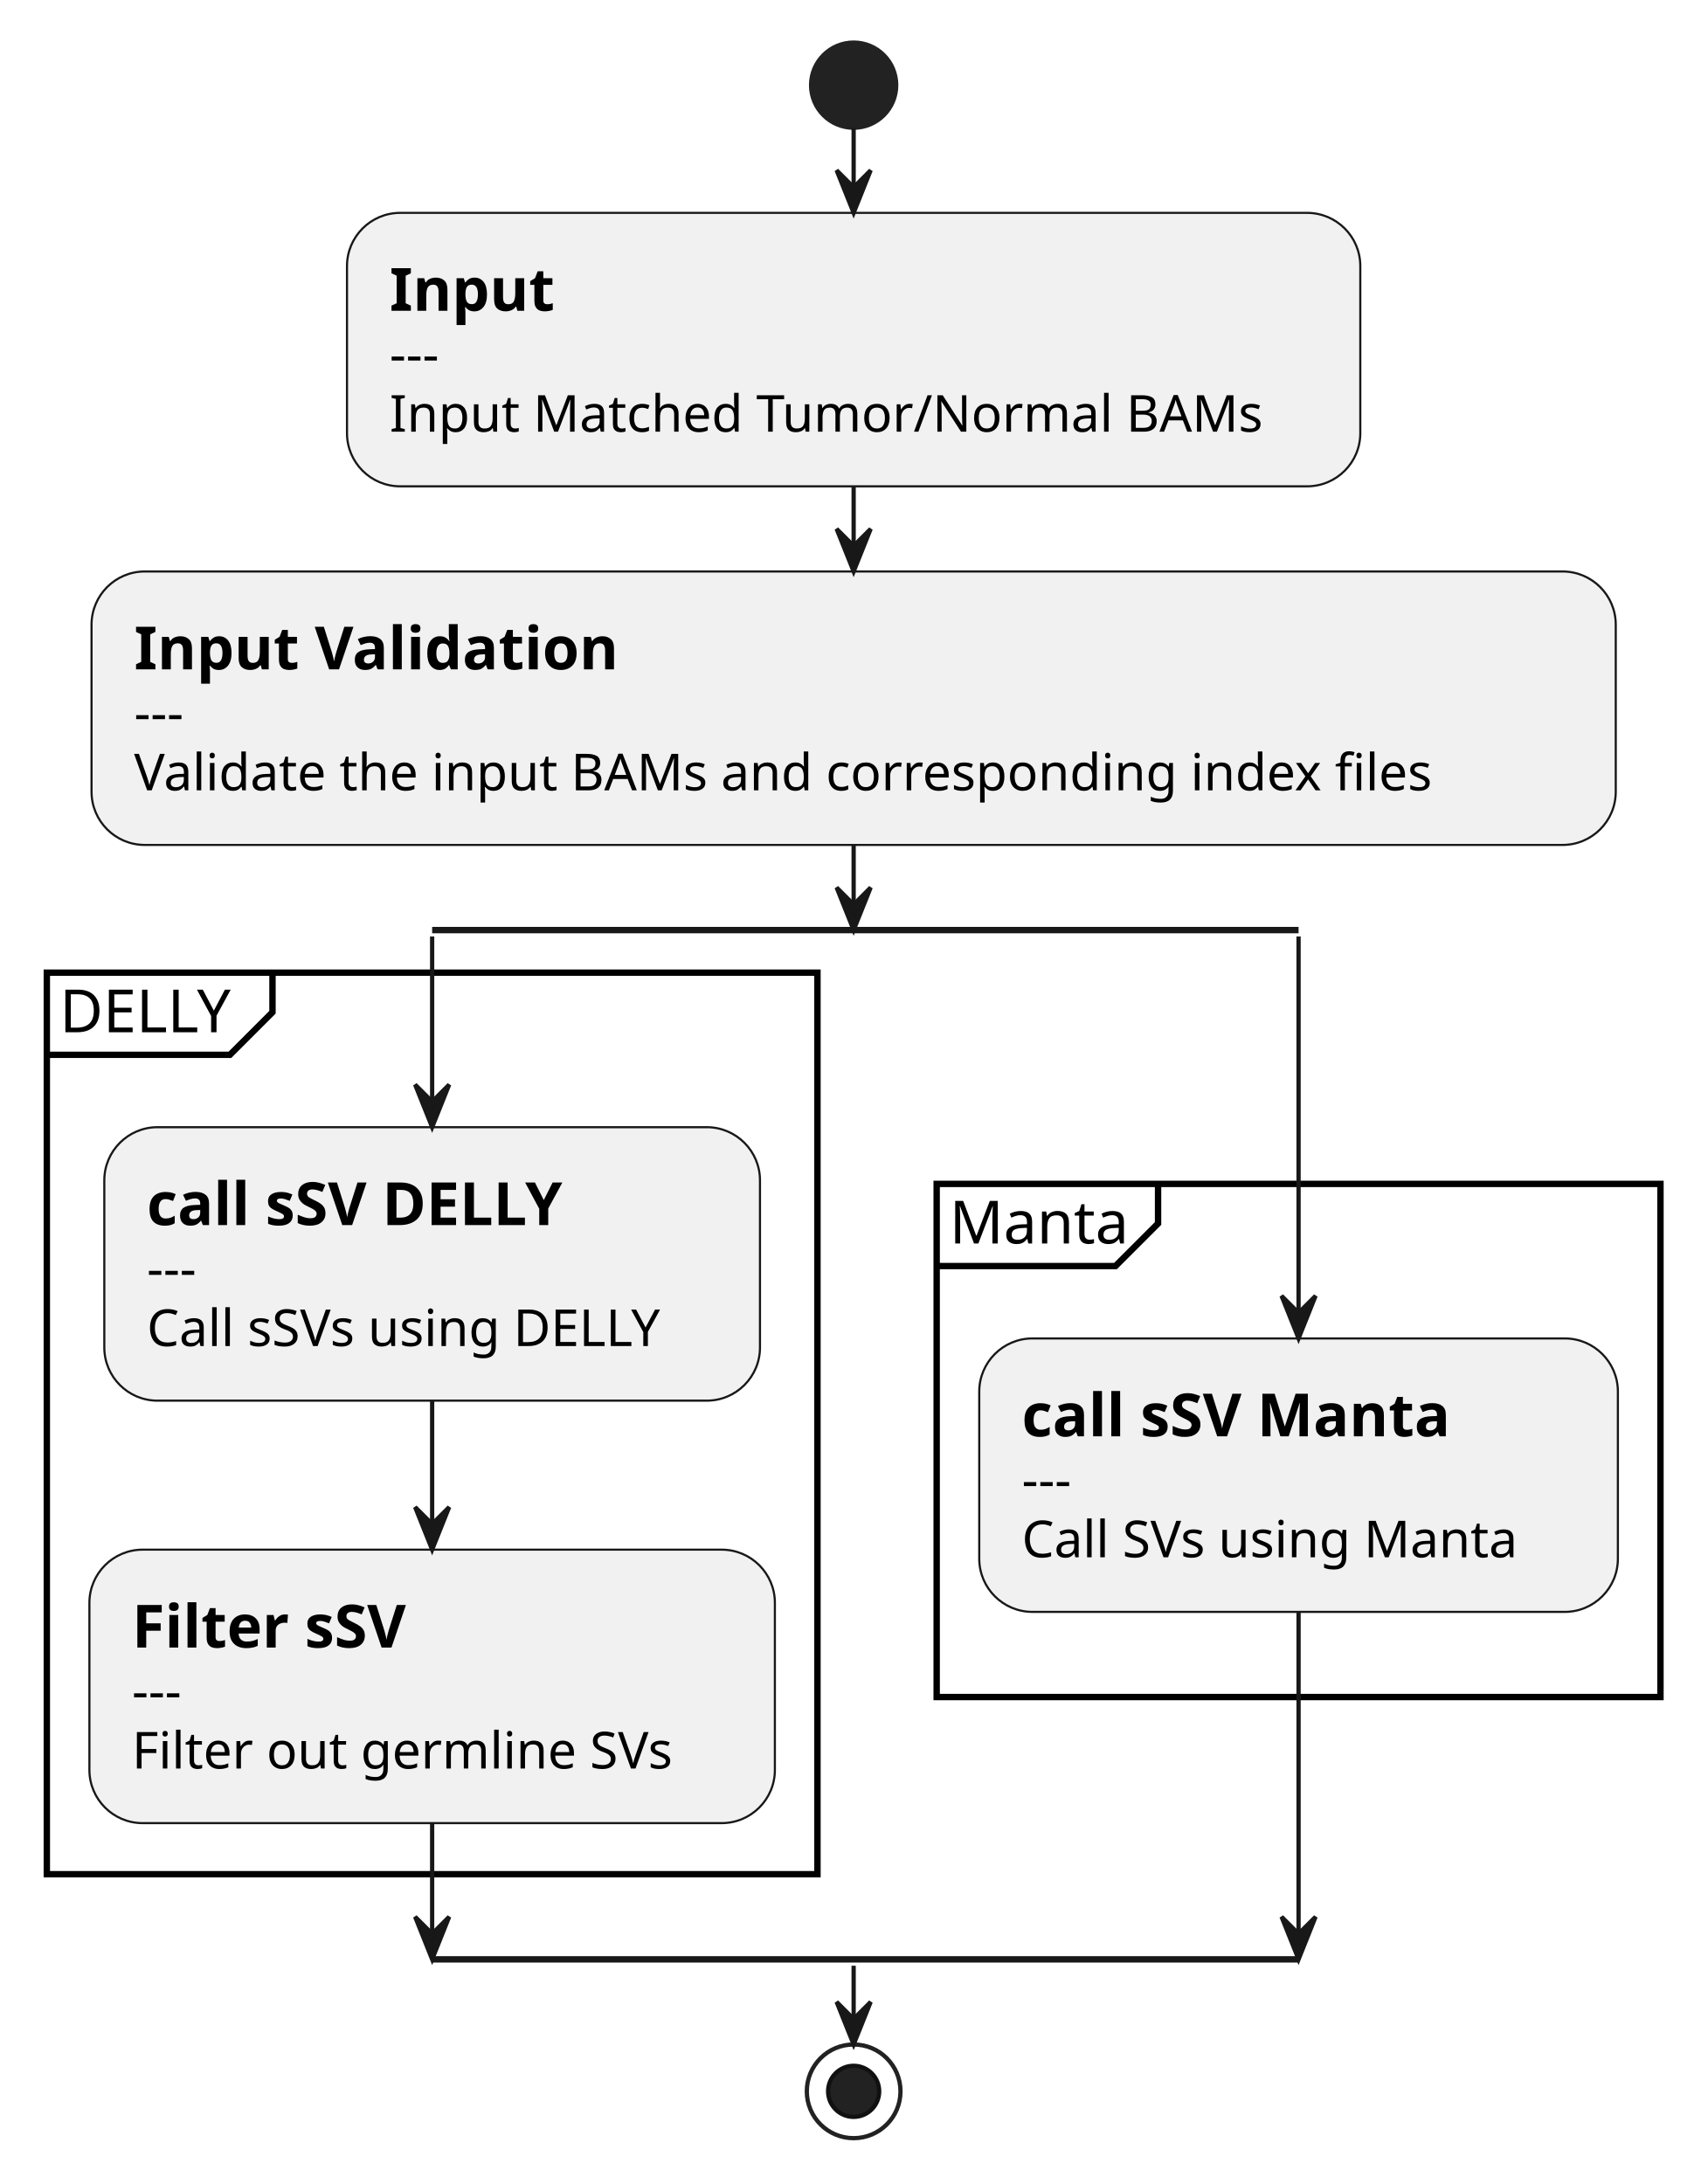
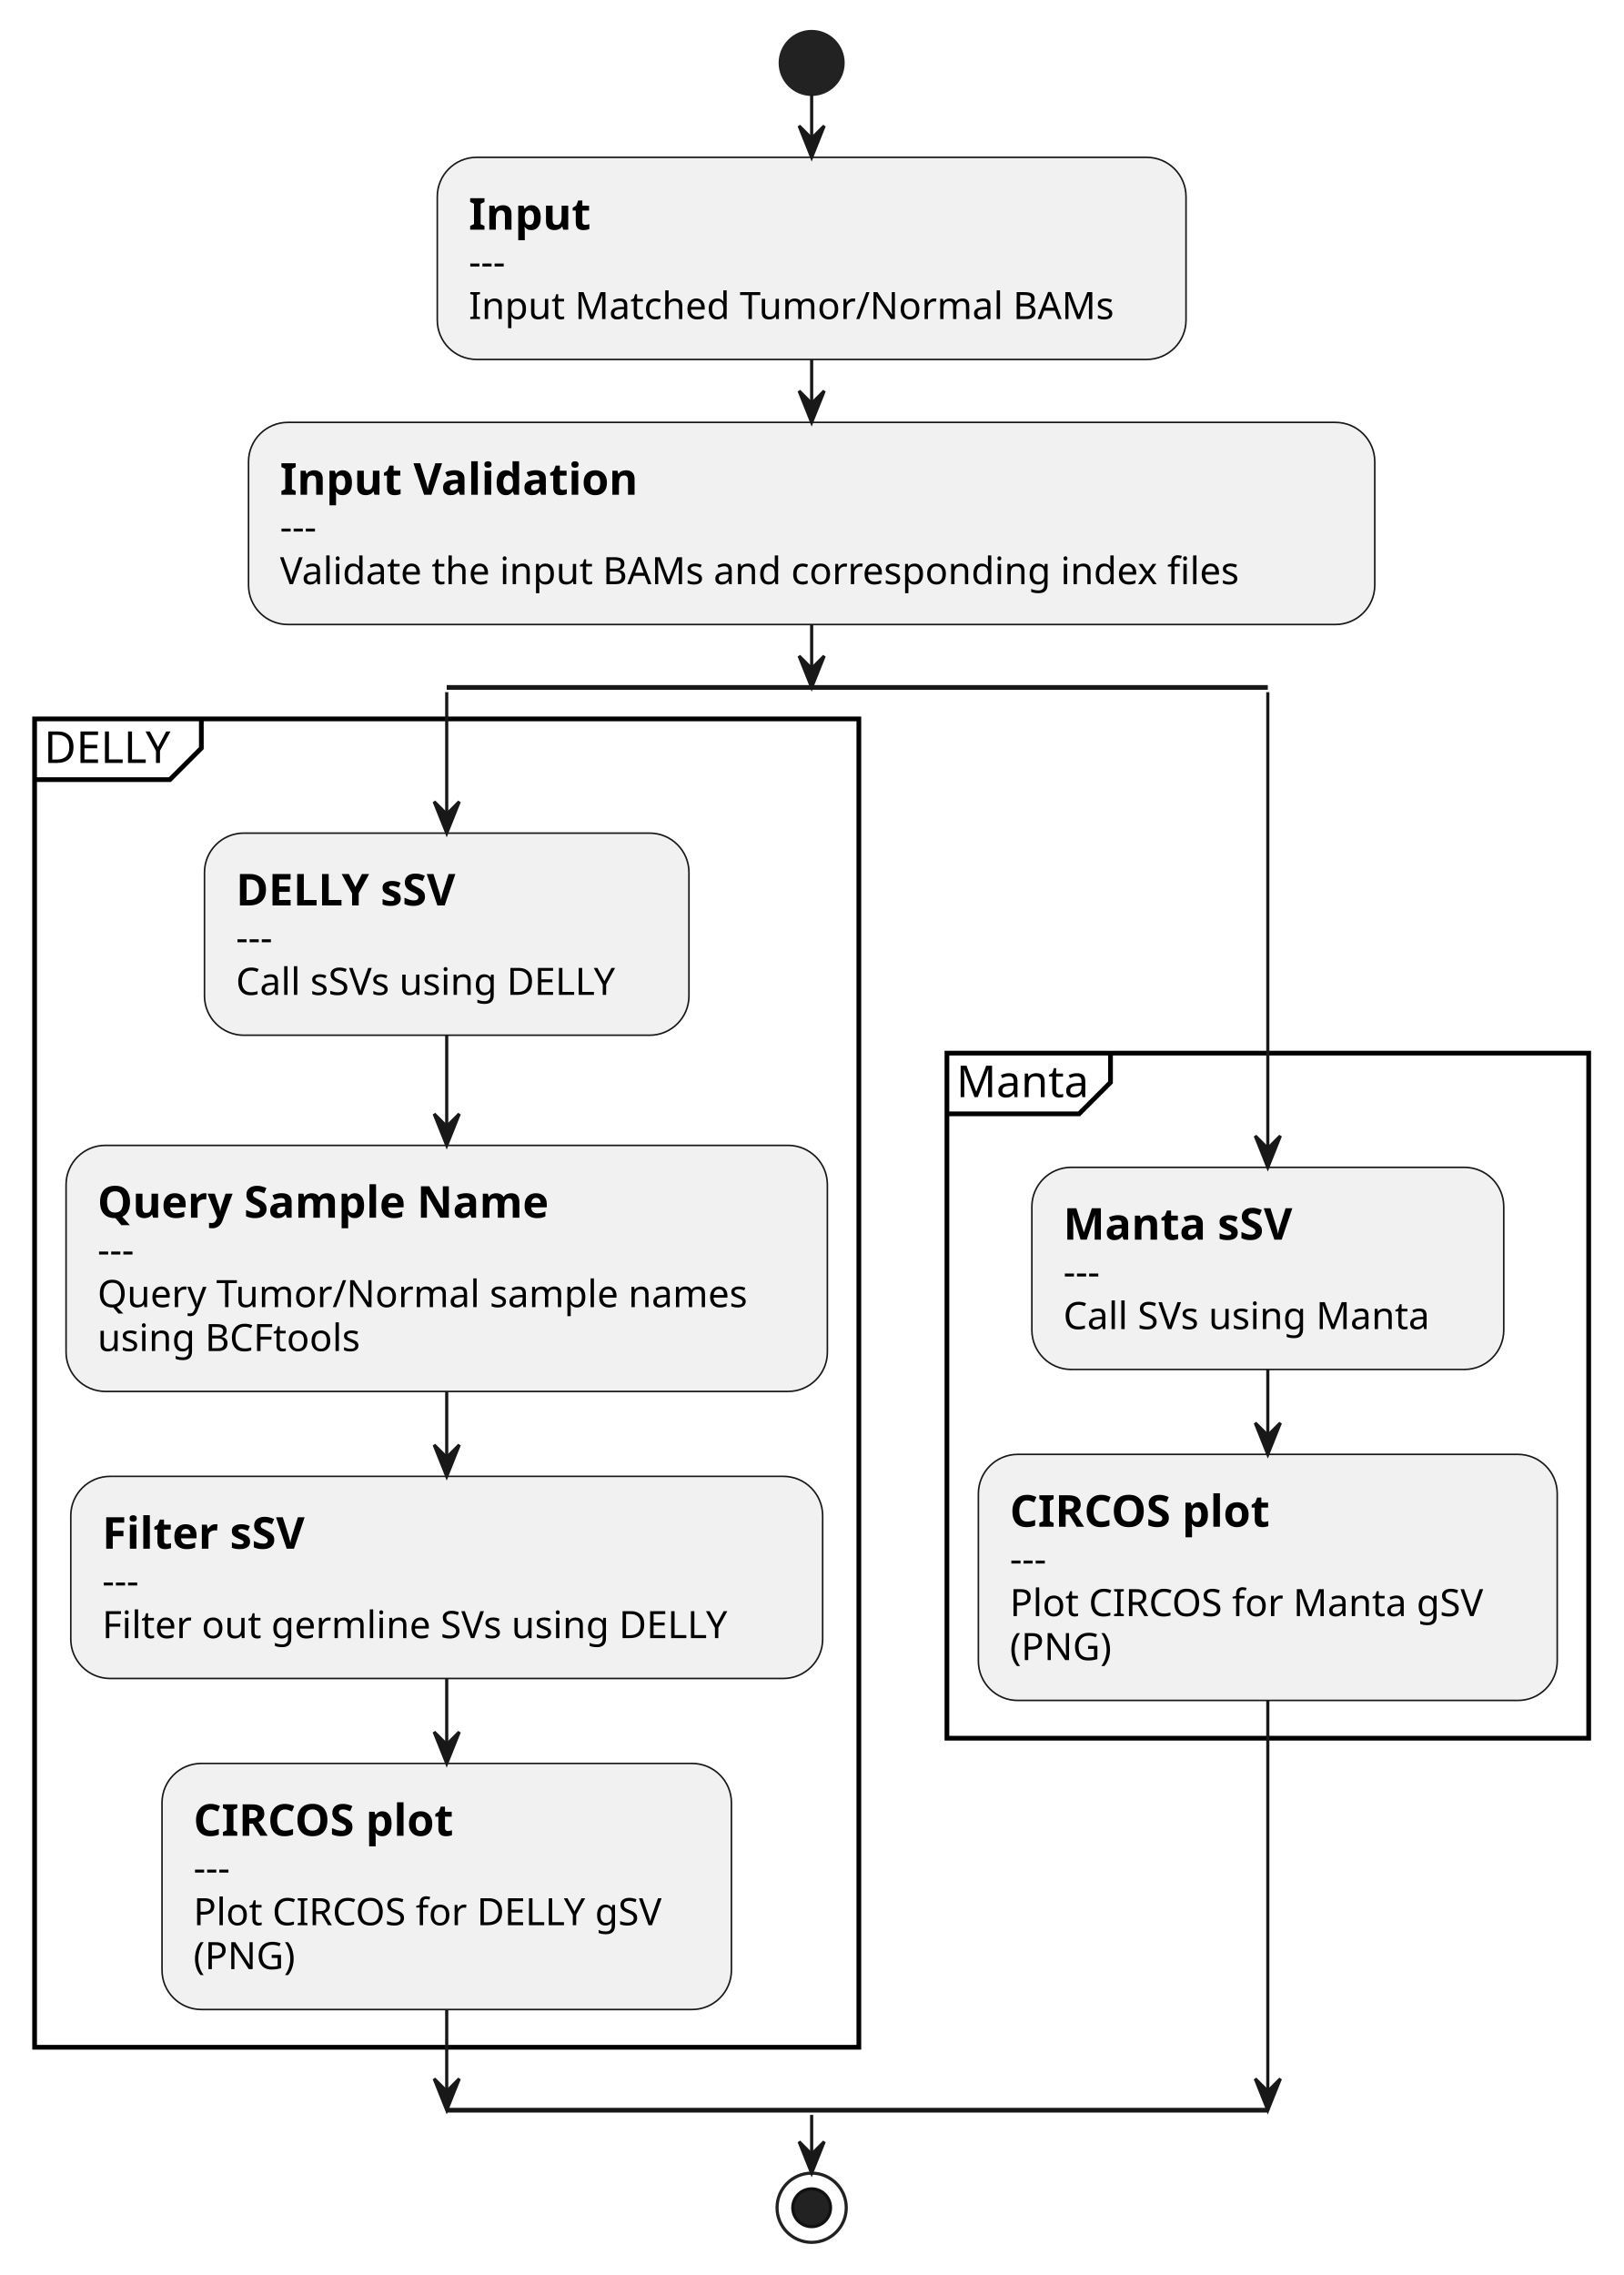
- <svg xmlns="http://www.w3.org/2000/svg" contentStyleType="text/css" height="513px" preserveAspectRatio="none" style="width:401px;height:513px;background:#FFFFFF;" version="1.1" viewBox="0 0 401 513" width="401px" zoomAndPan="magnify">
+ <svg xmlns="http://www.w3.org/2000/svg" contentStyleType="text/css" height="723px" preserveAspectRatio="none" style="width:516px;height:723px;background:#FFFFFF;" version="1.1" viewBox="0 0 516 723" width="516px" zoomAndPan="magnify">
  <defs />
  <g>
-     <ellipse cx="200.5" cy="20" fill="#222222" rx="10" ry="10" style="stroke:#222222;stroke-width:1.0;" />
-     <rect fill="#F1F1F1" height="64.234" rx="12.5" ry="12.5" style="stroke:#181818;stroke-width:0.5;" width="238" x="81.5" y="50" />
-     <text fill="#000000" font-family="sans-serif" font-size="14" font-weight="bold" lengthAdjust="spacing" textLength="40" x="91.5" y="72.995">Input</text>
-     <text fill="#000000" font-family="sans-serif" font-size="12" lengthAdjust="spacing" textLength="12" x="91.5" y="87.436">---</text>
-     <text fill="#000000" font-family="sans-serif" font-size="12" lengthAdjust="spacing" textLength="218" x="91.5" y="101.404">Input Matched Tumor/Normal BAMs</text>
-     <rect fill="#F1F1F1" height="64.234" rx="12.5" ry="12.5" style="stroke:#181818;stroke-width:0.5;" width="358" x="21.5" y="134.234" />
-     <text fill="#000000" font-family="sans-serif" font-size="14" font-weight="bold" lengthAdjust="spacing" textLength="122" x="31.5" y="157.23">Input Validation</text>
-     <text fill="#000000" font-family="sans-serif" font-size="12" lengthAdjust="spacing" textLength="12" x="31.5" y="171.67">---</text>
-     <text fill="#000000" font-family="sans-serif" font-size="12" lengthAdjust="spacing" textLength="338" x="31.5" y="185.639">Validate the input BAMs and corresponding index files</text>
-     <line style="stroke:#181818;stroke-width:1.5;" x1="101.5" x2="305" y1="218.469" y2="218.469" />
-     <rect fill="none" height="211.766" style="stroke:#000000;stroke-width:1.5;" width="181" x="11" y="228.469" />
+     <ellipse cx="258" cy="20" fill="#222222" rx="10" ry="10" style="stroke:#222222;stroke-width:1.0;" />
+     <rect fill="#F1F1F1" height="64.234" rx="12.5" ry="12.5" style="stroke:#181818;stroke-width:0.5;" width="238" x="139" y="50" />
+     <text fill="#000000" font-family="sans-serif" font-size="14" font-weight="bold" lengthAdjust="spacing" textLength="40" x="149" y="72.995">Input</text>
+     <text fill="#000000" font-family="sans-serif" font-size="12" lengthAdjust="spacing" textLength="12" x="149" y="87.436">---</text>
+     <text fill="#000000" font-family="sans-serif" font-size="12" lengthAdjust="spacing" textLength="218" x="149" y="101.404">Input Matched Tumor/Normal BAMs</text>
+     <rect fill="#F1F1F1" height="64.234" rx="12.5" ry="12.5" style="stroke:#181818;stroke-width:0.5;" width="358" x="79" y="134.234" />
+     <text fill="#000000" font-family="sans-serif" font-size="14" font-weight="bold" lengthAdjust="spacing" textLength="122" x="89" y="157.23">Input Validation</text>
+     <text fill="#000000" font-family="sans-serif" font-size="12" lengthAdjust="spacing" textLength="12" x="89" y="171.67">---</text>
+     <text fill="#000000" font-family="sans-serif" font-size="12" lengthAdjust="spacing" textLength="338" x="89" y="185.639">Validate the input BAMs and corresponding index files</text>
+     <line style="stroke:#181818;stroke-width:1.5;" x1="142" x2="403" y1="218.469" y2="218.469" />
+     <rect fill="none" height="422.156" style="stroke:#000000;stroke-width:1.5;" width="262" x="11" y="228.469" />
    <path d="M64,228.469 L64,237.766 L54,247.766 L11,247.766 " fill="none" style="stroke:#000000;stroke-width:1.5;" />
    <text fill="#000000" font-family="sans-serif" font-size="14" lengthAdjust="spacing" textLength="43" x="14" y="242.464">DELLY</text>
-     <rect fill="#F1F1F1" height="64.234" rx="12.5" ry="12.5" style="stroke:#181818;stroke-width:0.5;" width="154" x="24.5" y="264.766" />
-     <text fill="#000000" font-family="sans-serif" font-size="14" font-weight="bold" lengthAdjust="spacing" textLength="114" x="34.5" y="287.761">call sSV DELLY</text>
-     <text fill="#000000" font-family="sans-serif" font-size="12" lengthAdjust="spacing" textLength="12" x="34.5" y="302.201">---</text>
-     <text fill="#000000" font-family="sans-serif" font-size="12" lengthAdjust="spacing" textLength="134" x="34.5" y="316.17">Call sSVs using DELLY</text>
-     <rect fill="#F1F1F1" height="64.234" rx="12.5" ry="12.5" style="stroke:#181818;stroke-width:0.5;" width="161" x="21" y="364" />
-     <text fill="#000000" font-family="sans-serif" font-size="14" font-weight="bold" lengthAdjust="spacing" textLength="75" x="31" y="386.995">Filter sSV</text>
+     <rect fill="#F1F1F1" height="64.234" rx="12.5" ry="12.5" style="stroke:#181818;stroke-width:0.5;" width="154" x="65" y="264.766" />
+     <text fill="#000000" font-family="sans-serif" font-size="14" font-weight="bold" lengthAdjust="spacing" textLength="83" x="75" y="287.761">DELLY sSV</text>
+     <text fill="#000000" font-family="sans-serif" font-size="12" lengthAdjust="spacing" textLength="12" x="75" y="302.201">---</text>
+     <text fill="#000000" font-family="sans-serif" font-size="12" lengthAdjust="spacing" textLength="134" x="75" y="316.17">Call sSVs using DELLY</text>
+     <rect fill="#F1F1F1" height="78.203" rx="12.5" ry="12.5" style="stroke:#181818;stroke-width:0.5;" width="242" x="21" y="364" />
+     <text fill="#000000" font-family="sans-serif" font-size="14" font-weight="bold" lengthAdjust="spacing" textLength="159" x="31" y="386.995">Query Sample Name</text>
    <text fill="#000000" font-family="sans-serif" font-size="12" lengthAdjust="spacing" textLength="12" x="31" y="401.435">---</text>
-     <text fill="#000000" font-family="sans-serif" font-size="12" lengthAdjust="spacing" textLength="141" x="31" y="415.404">Filter out germline SVs</text>
-     <rect fill="none" height="120.531" style="stroke:#000000;stroke-width:1.5;" width="170" x="220" y="278.086" />
-     <path d="M272,278.086 L272,287.383 L262,297.383 L220,297.383 " fill="none" style="stroke:#000000;stroke-width:1.5;" />
-     <text fill="#000000" font-family="sans-serif" font-size="14" lengthAdjust="spacing" textLength="42" x="223" y="292.081">Manta</text>
-     <rect fill="#F1F1F1" height="64.234" rx="12.5" ry="12.5" style="stroke:#181818;stroke-width:0.5;" width="150" x="230" y="314.383" />
-     <text fill="#000000" font-family="sans-serif" font-size="14" font-weight="bold" lengthAdjust="spacing" textLength="113" x="240" y="337.378">call sSV Manta</text>
-     <text fill="#000000" font-family="sans-serif" font-size="12" lengthAdjust="spacing" textLength="12" x="240" y="351.818">---</text>
-     <text fill="#000000" font-family="sans-serif" font-size="12" lengthAdjust="spacing" textLength="130" x="240" y="365.787">Call SVs using Manta</text>
-     <line style="stroke:#181818;stroke-width:1.5;" x1="101.5" x2="305" y1="460.234" y2="460.234" />
-     <ellipse cx="200.5" cy="491.234" rx="11" ry="11" style="stroke:#222222;stroke-width:1.0;fill:none;" />
-     <ellipse cx="200.5" cy="491.234" fill="#222222" rx="6" ry="6" style="stroke:#111111;stroke-width:1.0;" />
-     <line style="stroke:#181818;stroke-width:1.0;" x1="200.5" x2="200.5" y1="30" y2="50" />
-     <polygon fill="#181818" points="196.5,40,200.5,50,204.5,40,200.5,44" style="stroke:#181818;stroke-width:1.0;" />
-     <line style="stroke:#181818;stroke-width:1.0;" x1="200.5" x2="200.5" y1="114.234" y2="134.234" />
-     <polygon fill="#181818" points="196.5,124.234,200.5,134.234,204.5,124.234,200.5,128.234" style="stroke:#181818;stroke-width:1.0;" />
-     <line style="stroke:#181818;stroke-width:1.0;" x1="101.5" x2="101.5" y1="329" y2="364" />
-     <polygon fill="#181818" points="97.5,354,101.5,364,105.5,354,101.5,358" style="stroke:#181818;stroke-width:1.0;" />
-     <line style="stroke:#181818;stroke-width:1.0;" x1="101.5" x2="101.5" y1="219.969" y2="264.766" />
-     <polygon fill="#181818" points="97.5,254.766,101.5,264.766,105.5,254.766,101.5,258.766" style="stroke:#181818;stroke-width:1.0;" />
-     <line style="stroke:#181818;stroke-width:1.0;" x1="305" x2="305" y1="219.969" y2="314.383" />
-     <polygon fill="#181818" points="301,304.383,305,314.383,309,304.383,305,308.383" style="stroke:#181818;stroke-width:1.0;" />
-     <line style="stroke:#181818;stroke-width:1.0;" x1="101.5" x2="101.5" y1="428.234" y2="460.234" />
-     <polygon fill="#181818" points="97.5,450.234,101.5,460.234,105.5,450.234,101.5,454.234" style="stroke:#181818;stroke-width:1.0;" />
-     <line style="stroke:#181818;stroke-width:1.0;" x1="305" x2="305" y1="378.617" y2="460.234" />
-     <polygon fill="#181818" points="301,450.234,305,460.234,309,450.234,305,454.234" style="stroke:#181818;stroke-width:1.0;" />
-     <line style="stroke:#181818;stroke-width:1.0;" x1="200.5" x2="200.5" y1="198.469" y2="218.469" />
-     <polygon fill="#181818" points="196.5,208.469,200.5,218.469,204.5,208.469,200.5,212.469" style="stroke:#181818;stroke-width:1.0;" />
-     <line style="stroke:#181818;stroke-width:1.0;" x1="200.5" x2="200.5" y1="461.734" y2="480.234" />
-     <polygon fill="#181818" points="196.5,470.234,200.5,480.234,204.5,470.234,200.5,474.234" style="stroke:#181818;stroke-width:1.0;" />
+     <text fill="#000000" font-family="sans-serif" font-size="12" lengthAdjust="spacing" textLength="222" x="31" y="415.404">Query Tumor/Normal sample names</text>
+     <text fill="#000000" font-family="sans-serif" font-size="12" lengthAdjust="spacing" textLength="92" x="31" y="429.373">using BCFtools</text>
+     <rect fill="#F1F1F1" height="64.234" rx="12.5" ry="12.5" style="stroke:#181818;stroke-width:0.5;" width="239" x="22.5" y="469.188" />
+     <text fill="#000000" font-family="sans-serif" font-size="14" font-weight="bold" lengthAdjust="spacing" textLength="75" x="32.5" y="492.183">Filter sSV</text>
+     <text fill="#000000" font-family="sans-serif" font-size="12" lengthAdjust="spacing" textLength="12" x="32.5" y="506.623">---</text>
+     <text fill="#000000" font-family="sans-serif" font-size="12" lengthAdjust="spacing" textLength="219" x="32.5" y="520.592">Filter out germline SVs using DELLY</text>
+     <rect fill="#F1F1F1" height="78.203" rx="12.5" ry="12.5" style="stroke:#181818;stroke-width:0.5;" width="181" x="51.5" y="560.422" />
+     <text fill="#000000" font-family="sans-serif" font-size="14" font-weight="bold" lengthAdjust="spacing" textLength="93" x="61.5" y="583.417">CIRCOS plot</text>
+     <text fill="#000000" font-family="sans-serif" font-size="12" lengthAdjust="spacing" textLength="12" x="61.5" y="597.857">---</text>
+     <text fill="#000000" font-family="sans-serif" font-size="12" lengthAdjust="spacing" textLength="161" x="61.5" y="611.826">Plot CIRCOS for DELLY gSV</text>
+     <text fill="#000000" font-family="sans-serif" font-size="12" lengthAdjust="spacing" textLength="36" x="61.5" y="625.795">(PNG)</text>
+     <rect fill="none" height="217.719" style="stroke:#000000;stroke-width:1.5;" width="204" x="301" y="334.688" />
+     <path d="M353,334.688 L353,343.984 L343,353.984 L301,353.984 " fill="none" style="stroke:#000000;stroke-width:1.5;" />
+     <text fill="#000000" font-family="sans-serif" font-size="14" lengthAdjust="spacing" textLength="42" x="304" y="348.683">Manta</text>
+     <rect fill="#F1F1F1" height="64.234" rx="12.5" ry="12.5" style="stroke:#181818;stroke-width:0.5;" width="150" x="328" y="370.984" />
+     <text fill="#000000" font-family="sans-serif" font-size="14" font-weight="bold" lengthAdjust="spacing" textLength="82" x="338" y="393.979">Manta sSV</text>
+     <text fill="#000000" font-family="sans-serif" font-size="12" lengthAdjust="spacing" textLength="12" x="338" y="408.42">---</text>
+     <text fill="#000000" font-family="sans-serif" font-size="12" lengthAdjust="spacing" textLength="130" x="338" y="422.389">Call SVs using Manta</text>
+     <rect fill="#F1F1F1" height="78.203" rx="12.5" ry="12.5" style="stroke:#181818;stroke-width:0.5;" width="184" x="311" y="462.203" />
+     <text fill="#000000" font-family="sans-serif" font-size="14" font-weight="bold" lengthAdjust="spacing" textLength="93" x="321" y="485.198">CIRCOS plot</text>
+     <text fill="#000000" font-family="sans-serif" font-size="12" lengthAdjust="spacing" textLength="12" x="321" y="499.639">---</text>
+     <text fill="#000000" font-family="sans-serif" font-size="12" lengthAdjust="spacing" textLength="164" x="321" y="513.607">Plot CIRCOS for Manta gSV</text>
+     <text fill="#000000" font-family="sans-serif" font-size="12" lengthAdjust="spacing" textLength="36" x="321" y="527.576">(PNG)</text>
+     <line style="stroke:#181818;stroke-width:1.5;" x1="142" x2="403" y1="670.625" y2="670.625" />
+     <ellipse cx="258" cy="701.625" rx="11" ry="11" style="stroke:#222222;stroke-width:1.0;fill:none;" />
+     <ellipse cx="258" cy="701.625" fill="#222222" rx="6" ry="6" style="stroke:#111111;stroke-width:1.0;" />
+     <line style="stroke:#181818;stroke-width:1.0;" x1="258" x2="258" y1="30" y2="50" />
+     <polygon fill="#181818" points="254,40,258,50,262,40,258,44" style="stroke:#181818;stroke-width:1.0;" />
+     <line style="stroke:#181818;stroke-width:1.0;" x1="258" x2="258" y1="114.234" y2="134.234" />
+     <polygon fill="#181818" points="254,124.234,258,134.234,262,124.234,258,128.234" style="stroke:#181818;stroke-width:1.0;" />
+     <line style="stroke:#181818;stroke-width:1.0;" x1="142" x2="142" y1="329" y2="364" />
+     <polygon fill="#181818" points="138,354,142,364,146,354,142,358" style="stroke:#181818;stroke-width:1.0;" />
+     <line style="stroke:#181818;stroke-width:1.0;" x1="142" x2="142" y1="442.203" y2="469.188" />
+     <polygon fill="#181818" points="138,459.188,142,469.188,146,459.188,142,463.188" style="stroke:#181818;stroke-width:1.0;" />
+     <line style="stroke:#181818;stroke-width:1.0;" x1="142" x2="142" y1="533.422" y2="560.422" />
+     <polygon fill="#181818" points="138,550.422,142,560.422,146,550.422,142,554.422" style="stroke:#181818;stroke-width:1.0;" />
+     <line style="stroke:#181818;stroke-width:1.0;" x1="403" x2="403" y1="435.219" y2="462.203" />
+     <polygon fill="#181818" points="399,452.203,403,462.203,407,452.203,403,456.203" style="stroke:#181818;stroke-width:1.0;" />
+     <line style="stroke:#181818;stroke-width:1.0;" x1="142" x2="142" y1="219.969" y2="264.766" />
+     <polygon fill="#181818" points="138,254.766,142,264.766,146,254.766,142,258.766" style="stroke:#181818;stroke-width:1.0;" />
+     <line style="stroke:#181818;stroke-width:1.0;" x1="403" x2="403" y1="219.969" y2="370.984" />
+     <polygon fill="#181818" points="399,360.984,403,370.984,407,360.984,403,364.984" style="stroke:#181818;stroke-width:1.0;" />
+     <line style="stroke:#181818;stroke-width:1.0;" x1="142" x2="142" y1="638.625" y2="670.625" />
+     <polygon fill="#181818" points="138,660.625,142,670.625,146,660.625,142,664.625" style="stroke:#181818;stroke-width:1.0;" />
+     <line style="stroke:#181818;stroke-width:1.0;" x1="403" x2="403" y1="540.406" y2="670.625" />
+     <polygon fill="#181818" points="399,660.625,403,670.625,407,660.625,403,664.625" style="stroke:#181818;stroke-width:1.0;" />
+     <line style="stroke:#181818;stroke-width:1.0;" x1="258" x2="258" y1="198.469" y2="218.469" />
+     <polygon fill="#181818" points="254,208.469,258,218.469,262,208.469,258,212.469" style="stroke:#181818;stroke-width:1.0;" />
+     <line style="stroke:#181818;stroke-width:1.0;" x1="258" x2="258" y1="672.125" y2="690.625" />
+     <polygon fill="#181818" points="254,680.625,258,690.625,262,680.625,258,684.625" style="stroke:#181818;stroke-width:1.0;" />
  </g>
</svg>
